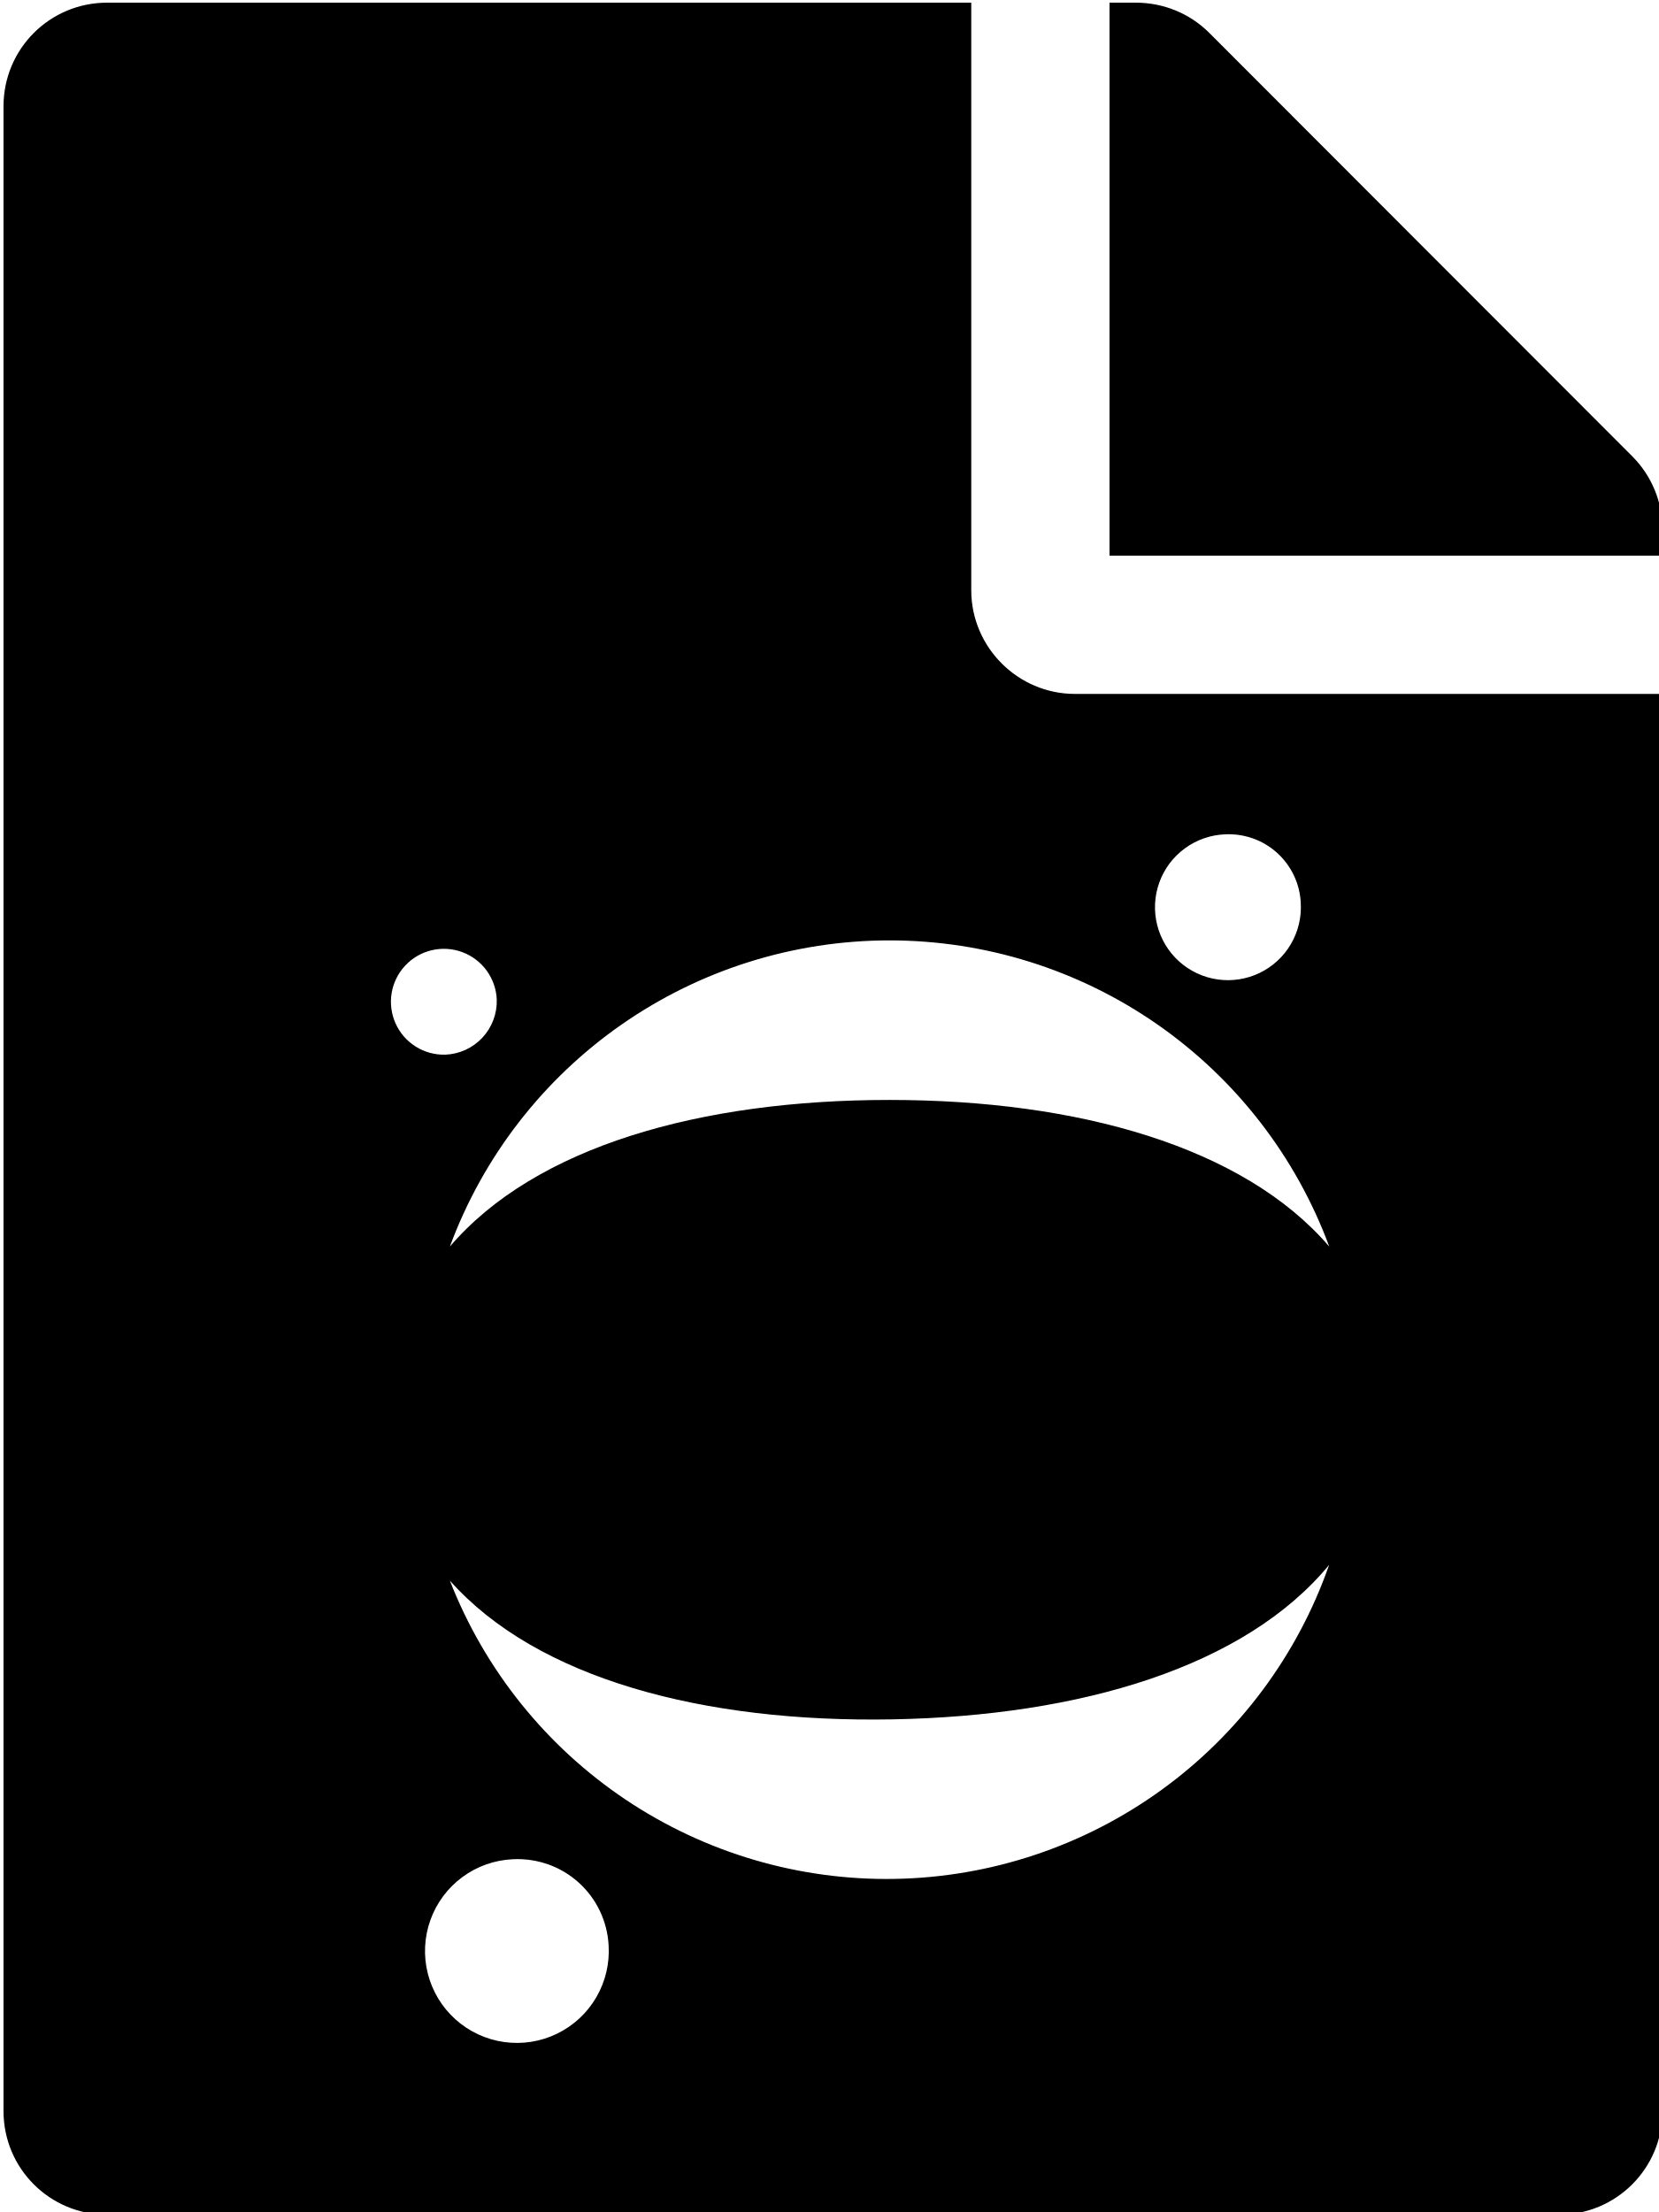
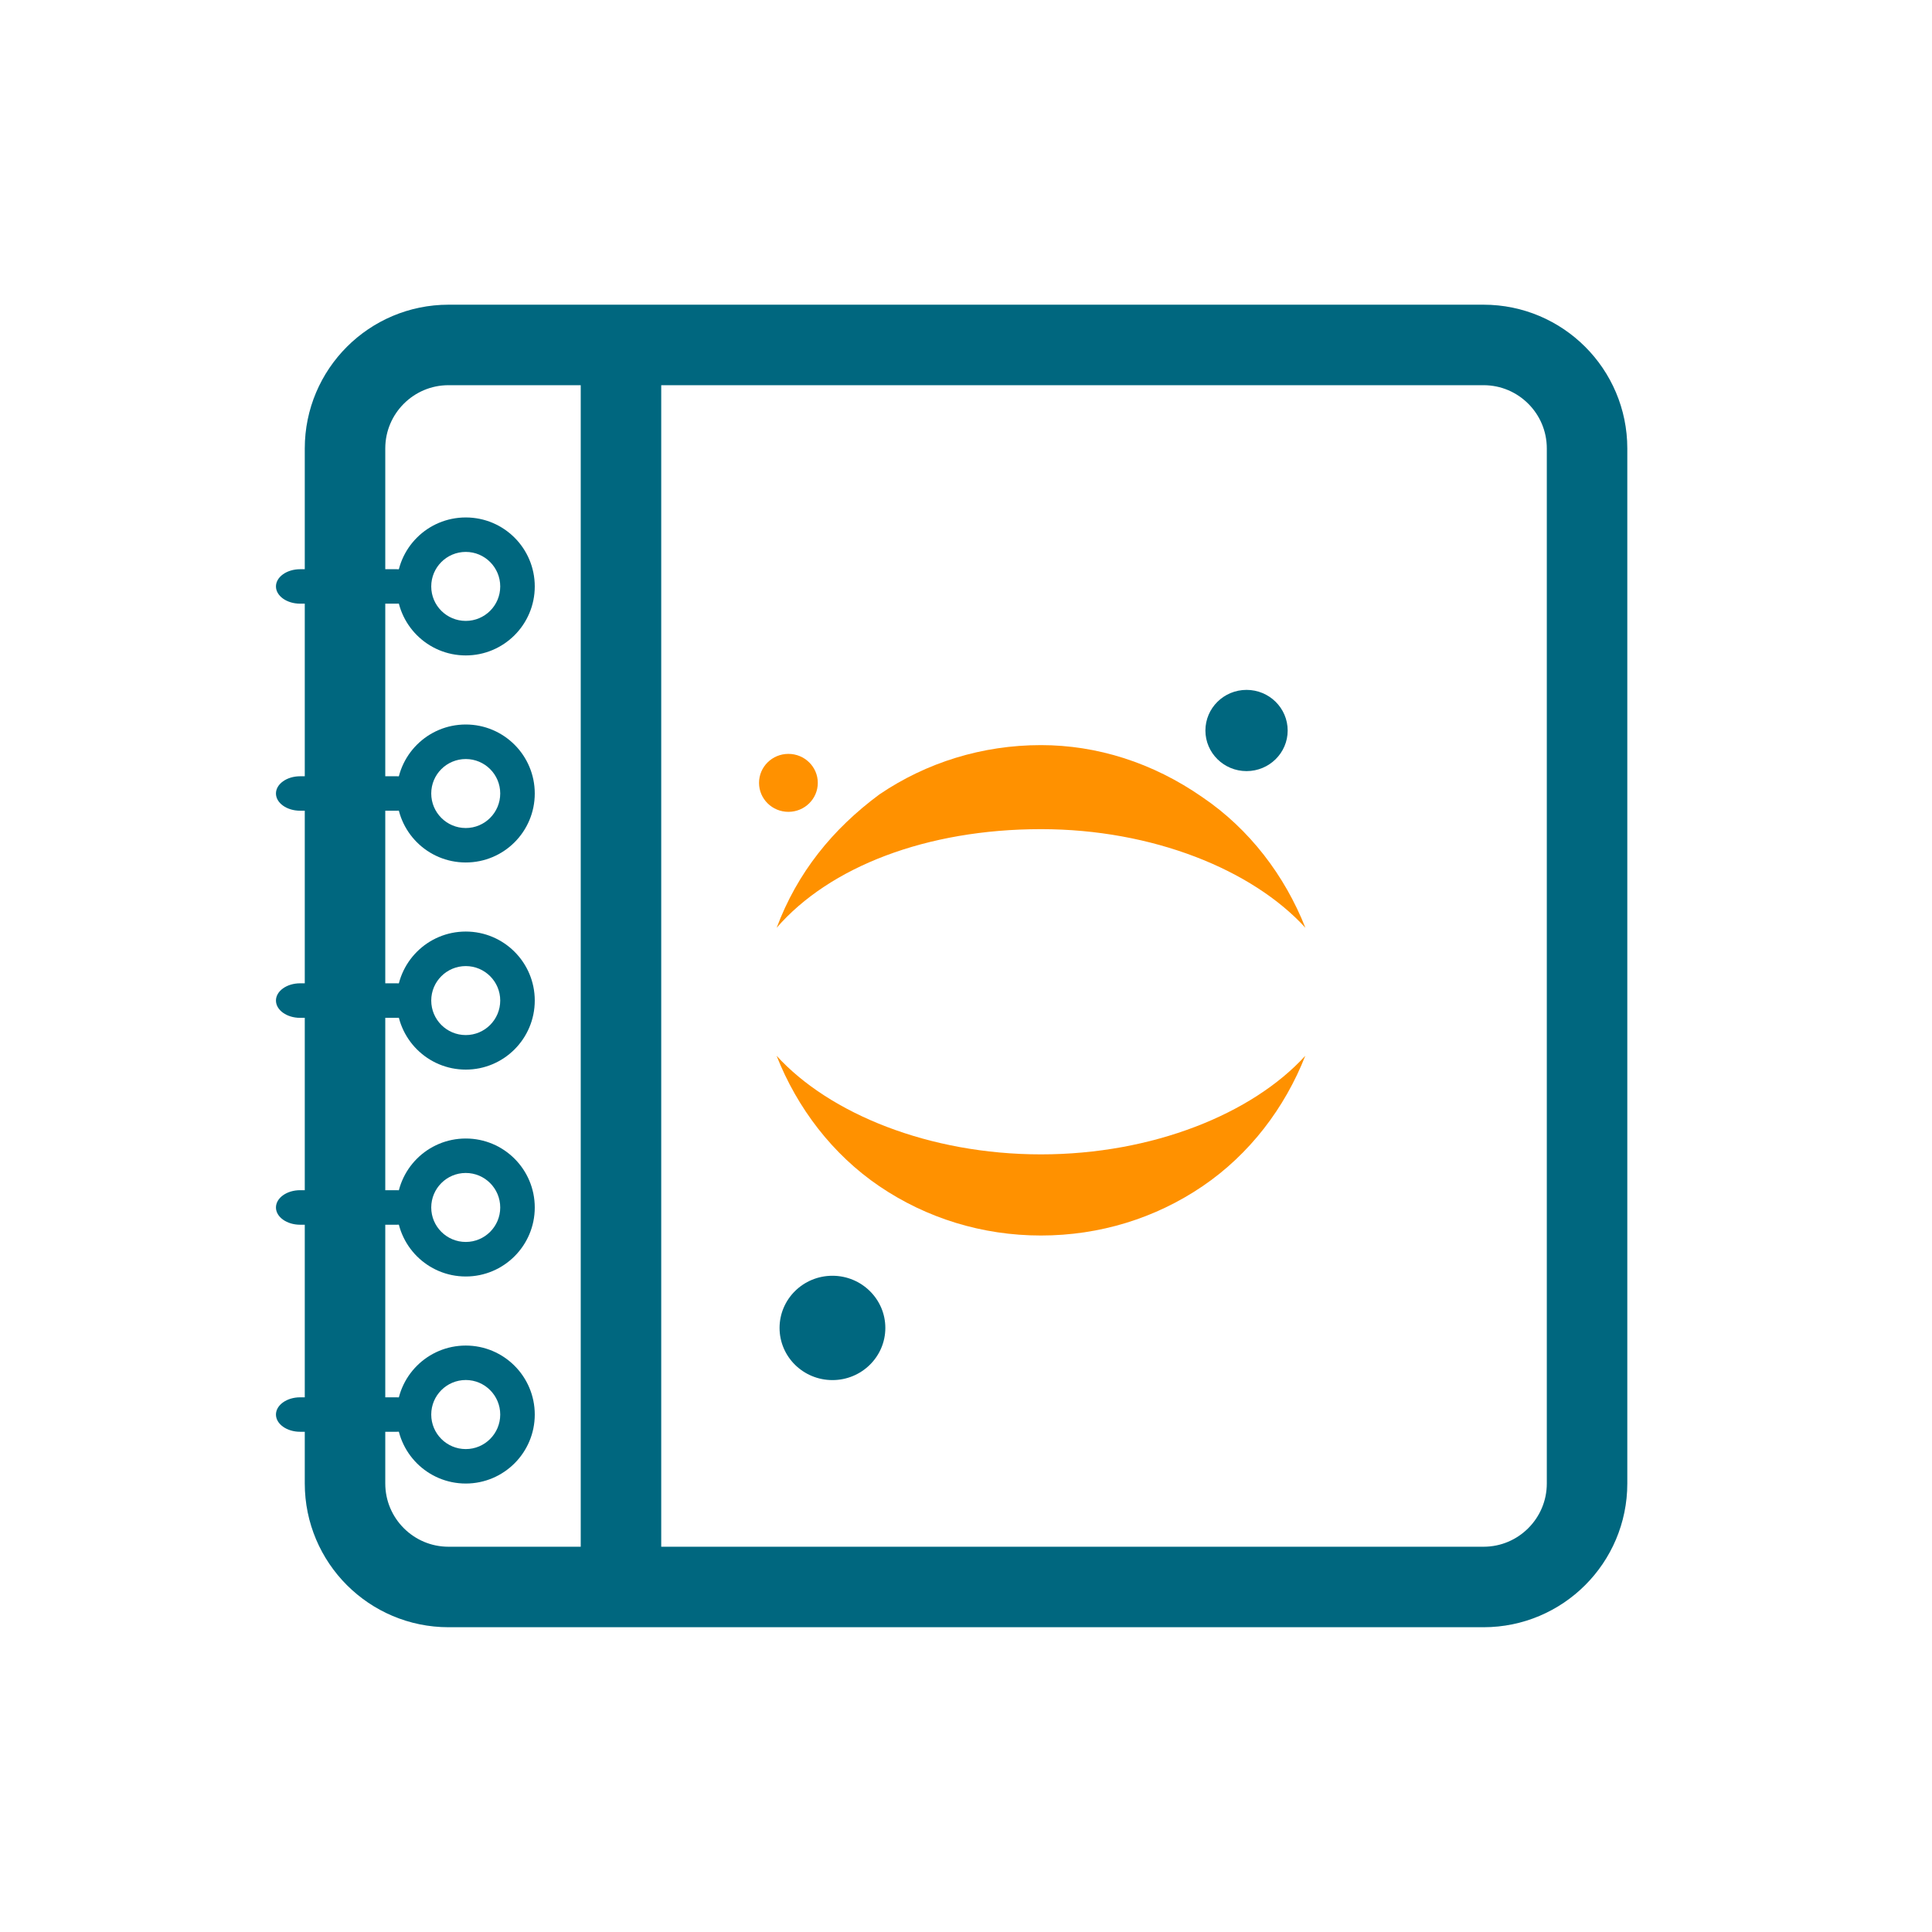
- <svg xmlns="http://www.w3.org/2000/svg" viewBox="0 0 384 512" x="10">
-   <g transform="translate(45.36793,-89.73293)">
-     <path d="M 24.811 0.617 C 11.511 0.617 0.811 11.317 0.811 24.617 L 0.811 488.617 C 0.811 501.917 11.511 512.617 24.811 512.617 L 360.811 512.617 C 374.111 512.617 384.811 501.917 384.811 488.617 L 384.811 160.617 L 248.811 160.617 C 235.611 160.617 224.811 149.817 224.811 136.617 L 224.811 0.617 L 24.811 0.617 z M 256.811 0.617 L 256.811 128.617 L 384.811 128.617 L 384.811 122.516 C 384.811 116.216 382.311 110.117 377.811 105.617 L 279.91 7.617 C 275.41 3.117 269.31 0.617 262.91 0.617 L 256.811 0.617 z M 285.141 193.111 C 286.783 193.183 288.409 193.5 289.965 194.047 C 292.039 194.779 293.948 195.913 295.582 197.385 C 297.216 198.857 298.543 200.638 299.486 202.625 C 300.43 204.612 300.972 206.764 301.08 208.961 L 301.078 208.961 C 301.285 212.307 300.487 215.639 298.791 218.531 C 297.096 221.423 294.579 223.745 291.559 225.201 C 288.539 226.657 285.153 227.181 281.834 226.707 C 278.515 226.231 275.413 224.781 272.922 222.537 C 270.431 220.293 268.665 217.359 267.848 214.107 C 267.031 210.856 267.199 207.434 268.334 204.279 C 269.468 201.124 271.516 198.38 274.217 196.393 C 276.917 194.406 280.147 193.266 283.496 193.121 C 284.045 193.09 284.593 193.087 285.141 193.111 z M 205.902 217.668 C 228.076 217.668 249.716 224.46 267.912 237.131 C 286.108 249.802 299.984 267.743 307.676 288.539 C 287.854 265.422 249.52 254.598 205.902 254.598 C 162.091 254.598 123.948 265.374 104.127 288.539 C 111.817 267.743 125.697 249.802 143.893 237.131 C 162.088 224.46 183.729 217.668 205.902 217.668 z M 103.49 219.641 C 104.683 219.714 105.865 219.963 106.998 220.383 C 109.264 221.223 111.232 222.713 112.652 224.668 C 114.073 226.623 114.883 228.954 114.982 231.369 C 115.078 234.634 113.879 237.804 111.65 240.191 C 109.421 242.579 106.342 243.989 103.078 244.119 L 103.078 244.117 C 100.663 244.184 98.28 243.535 96.232 242.252 C 94.185 240.969 92.562 239.109 91.568 236.906 C 90.575 234.704 90.257 232.257 90.65 229.873 C 91.042 227.489 92.134 225.274 93.783 223.508 C 95.433 221.742 97.566 220.501 99.918 219.945 C 101.094 219.668 102.297 219.567 103.49 219.641 z M 307.645 362.219 C 300.327 383.149 286.771 401.336 268.805 414.33 C 250.838 427.324 229.322 434.502 207.152 434.898 C 184.983 435.295 163.224 428.889 144.805 416.545 C 126.386 404.201 112.191 386.511 104.129 365.855 C 124.361 388.615 162.882 398.752 206.492 397.973 C 250.296 397.19 288.24 385.735 307.645 362.219 z M 120.777 430.34 C 122.844 430.433 124.888 430.83 126.846 431.52 C 129.456 432.441 131.858 433.867 133.916 435.717 C 135.975 437.567 137.648 439.805 138.842 442.303 C 140.035 444.8 140.725 447.508 140.871 450.271 C 141.134 454.486 140.137 458.684 138.006 462.33 C 135.874 465.976 132.706 468.906 128.904 470.744 C 125.102 472.583 120.84 473.247 116.658 472.654 C 112.477 472.061 108.567 470.237 105.426 467.414 C 102.285 464.591 100.055 460.897 99.021 456.803 C 97.988 452.708 98.197 448.398 99.621 444.422 C 101.046 440.446 103.621 436.985 107.02 434.479 C 110.418 431.972 114.487 430.534 118.705 430.348 C 119.396 430.311 120.089 430.309 120.777 430.34 z " transform="translate(-45.36793,89.73293)" />
-     <path fill="none" d="m 205.982,394.675 c -43.617,0 -82.033,-10.235 -101.855,-33.352 7.69,20.796 21.568,38.738 39.764,51.409 18.196,12.672 39.837,19.464 62.01,19.464 22.173,0 43.814,-6.792 62.01,-19.464 18.196,-12.671 32.073,-30.612 39.764,-51.409 -19.773,23.117 -57.883,33.352 -101.694,33.352 z" style="mix-blend-mode:normal;stroke-width:5.444" />
-   </g>
+ <svg xmlns="http://www.w3.org/2000/svg" width="24" height="24" viewBox="0 0 24 24" fill="none">
+   <path d="M7.714 19.499C7.714 16.529 7.714 11.892 7.714 11.892V4.285M5.572 19.714H18.429C19.139 19.714 19.715 19.138 19.715 18.428V5.571C19.715 4.861 19.139 4.285 18.429 4.285H5.572C4.862 4.285 4.286 4.861 4.286 5.571V18.428C4.286 19.138 4.862 19.714 5.572 19.714Z" stroke="#00677F" />
+   <path d="M4.928 7.071C5.094 7.071 5.143 7.167 5.143 7.285C5.143 7.403 5.094 7.499 4.928 7.499H3.728C3.563 7.499 3.428 7.403 3.428 7.285C3.428 7.167 3.563 7.071 3.728 7.071H4.928Z" fill="#00677F" />
+   <path d="M6.214 7.285C6.214 7.048 6.022 6.856 5.786 6.856C5.549 6.856 5.357 7.048 5.357 7.285C5.357 7.522 5.549 7.713 5.786 7.713V8.142C5.312 8.142 4.928 7.758 4.928 7.285C4.928 6.811 5.312 6.428 5.786 6.428C6.259 6.428 6.643 6.811 6.643 7.285C6.643 7.758 6.259 8.142 5.786 8.142V7.713C6.022 7.713 6.214 7.522 6.214 7.285Z" fill="#00677F" />
+   <path d="M4.928 9.643C5.094 9.643 5.143 9.739 5.143 9.857C5.143 9.975 5.094 10.071 4.928 10.071H3.728C3.563 10.071 3.428 9.975 3.428 9.857C3.428 9.739 3.563 9.643 3.728 9.643H4.928Z" fill="#00677F" />
+   <path d="M6.214 9.857C6.214 9.62 6.022 9.429 5.786 9.429C5.549 9.429 5.357 9.62 5.357 9.857C5.357 10.094 5.549 10.286 5.786 10.286V10.714C5.312 10.714 4.928 10.331 4.928 9.857C4.928 9.384 5.312 9 5.786 9C6.259 9 6.643 9.384 6.643 9.857C6.643 10.331 6.259 10.714 5.786 10.714V10.286C6.022 10.286 6.214 10.094 6.214 9.857Z" fill="#00677F" />
+   <path d="M4.928 12.215C5.094 12.215 5.143 12.311 5.143 12.429C5.143 12.548 5.094 12.644 4.928 12.644H3.728C3.563 12.644 3.428 12.548 3.428 12.429C3.428 12.311 3.563 12.215 3.728 12.215H4.928Z" fill="#00677F" />
+   <path d="M6.214 12.429C6.214 12.193 6.022 12.001 5.786 12.001C5.549 12.001 5.357 12.193 5.357 12.429C5.357 12.666 5.549 12.858 5.786 12.858V13.287C5.312 13.287 4.928 12.903 4.928 12.429C4.928 11.956 5.312 11.572 5.786 11.572C6.259 11.572 6.643 11.956 6.643 12.429C6.643 12.903 6.259 13.287 5.786 13.287V12.858C6.022 12.858 6.214 12.666 6.214 12.429Z" fill="#00677F" />
+   <path d="M4.928 14.785C5.094 14.785 5.143 14.881 5.143 15C5.143 15.118 5.094 15.214 4.928 15.214H3.728C3.563 15.214 3.428 15.118 3.428 15C3.428 14.881 3.563 14.785 3.728 14.785H4.928Z" fill="#00677F" />
+   <path d="M6.214 15C6.214 14.763 6.022 14.571 5.786 14.571C5.549 14.571 5.357 14.763 5.357 15C5.357 15.236 5.549 15.428 5.786 15.428V15.857C5.312 15.857 4.928 15.473 4.928 15C4.928 14.526 5.312 14.143 5.786 14.143C6.259 14.143 6.643 14.526 6.643 15C6.643 15.473 6.259 15.857 5.786 15.857V15.428C6.022 15.428 6.214 15.236 6.214 15Z" fill="#00677F" />
+   <path d="M4.928 17.358C5.094 17.358 5.143 17.454 5.143 17.572C5.143 17.69 5.094 17.786 4.928 17.786H3.728C3.563 17.786 3.428 17.69 3.428 17.572C3.428 17.454 3.563 17.358 3.728 17.358H4.928Z" fill="#00677F" />
+   <path d="M6.214 17.572C6.214 17.335 6.022 17.143 5.786 17.143C5.549 17.143 5.357 17.335 5.357 17.572C5.357 17.809 5.549 18.001 5.786 18.001V18.429C5.312 18.429 4.928 18.045 4.928 17.572C4.928 17.099 5.312 16.715 5.786 16.715C6.259 16.715 6.643 17.099 6.643 17.572C6.643 18.045 6.259 18.429 5.786 18.429V18.001C6.022 18.001 6.214 17.809 6.214 17.572Z" fill="#00677F" />
+   <path d="M14.938 9.904C14.318 9.472 13.625 9.256 12.931 9.256C12.202 9.256 11.509 9.472 10.925 9.868C10.341 10.3 9.904 10.841 9.648 11.525C10.305 10.768 11.509 10.3 12.932 10.3C14.318 10.3 15.559 10.805 16.216 11.525C15.96 10.877 15.522 10.3 14.938 9.904ZM14.938 14.736C15.522 14.34 15.96 13.764 16.215 13.115C15.558 13.836 14.318 14.34 12.931 14.34C11.545 14.34 10.304 13.836 9.647 13.115C9.903 13.764 10.341 14.34 10.924 14.736C11.508 15.132 12.201 15.348 12.931 15.348C13.661 15.348 14.354 15.133 14.938 14.736Z" fill="#FF9100" />
+   <path d="M9.794 10.085C9.995 10.085 10.159 9.924 10.159 9.725C10.159 9.526 9.995 9.365 9.794 9.365C9.592 9.365 9.429 9.526 9.429 9.725C9.429 9.924 9.592 10.085 9.794 10.085Z" fill="#FF9100" />
+   <path d="M10.341 17.144C10.703 17.144 10.998 16.854 10.998 16.496C10.998 16.138 10.703 15.848 10.341 15.848C9.978 15.848 9.684 16.138 9.684 16.496C9.684 16.854 9.978 17.144 10.341 17.144Z" fill="#00677F" />
+   <path d="M15.996 9.075C15.996 8.796 15.767 8.57 15.485 8.57C15.203 8.57 14.974 8.796 14.974 9.075C14.974 9.353 15.203 9.579 15.485 9.579C15.767 9.579 15.996 9.353 15.996 9.075Z" fill="#00677F" />
</svg>
